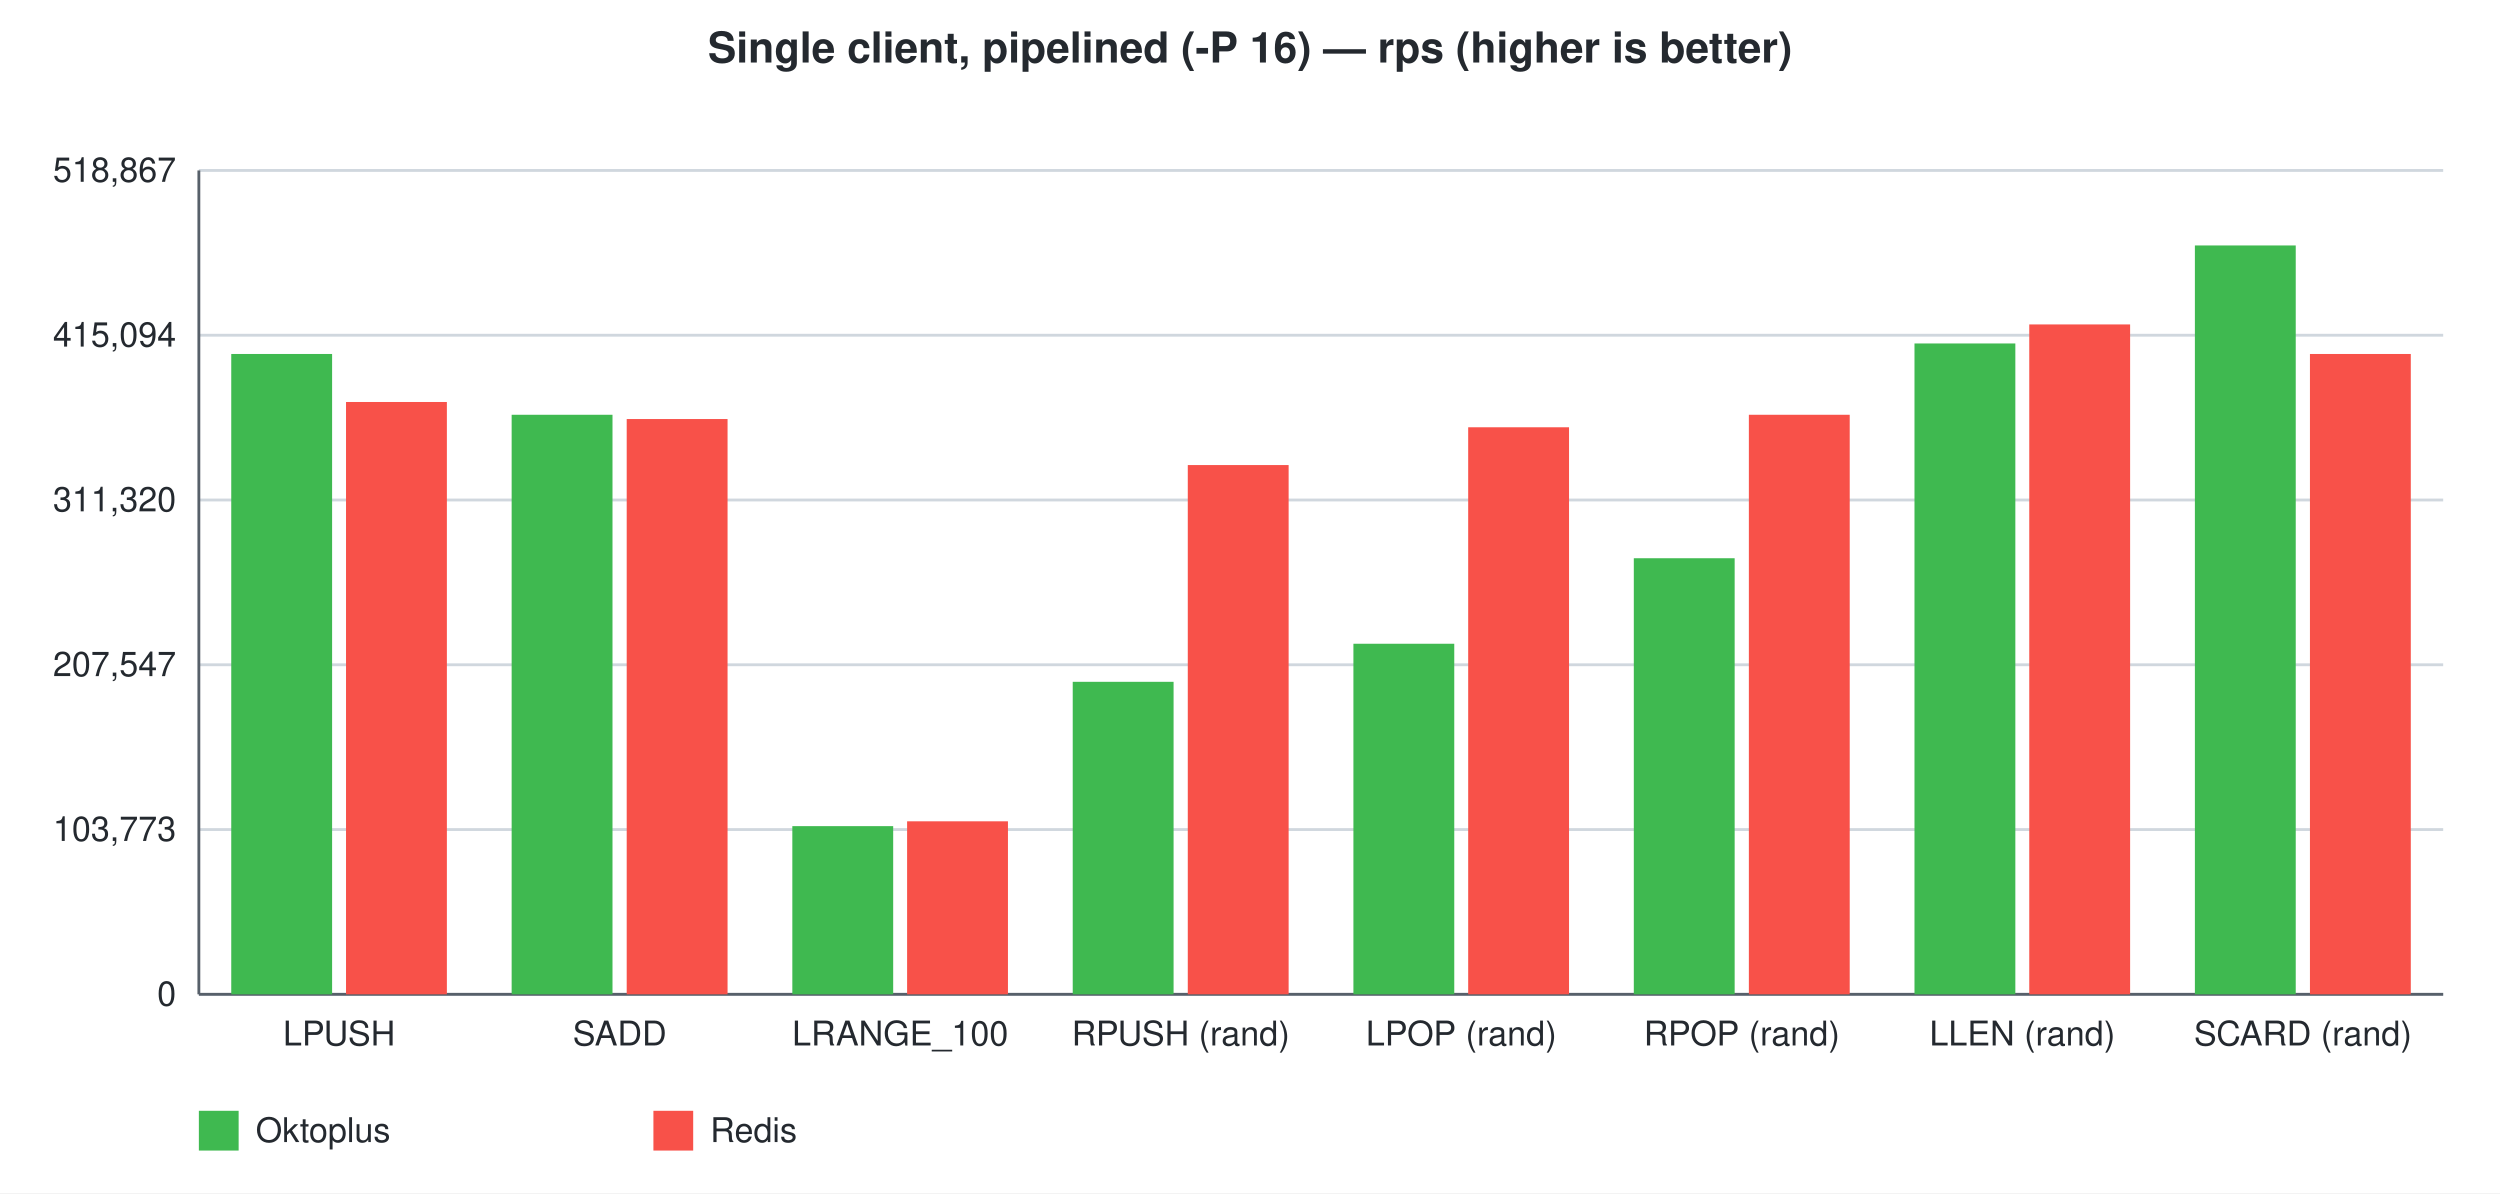
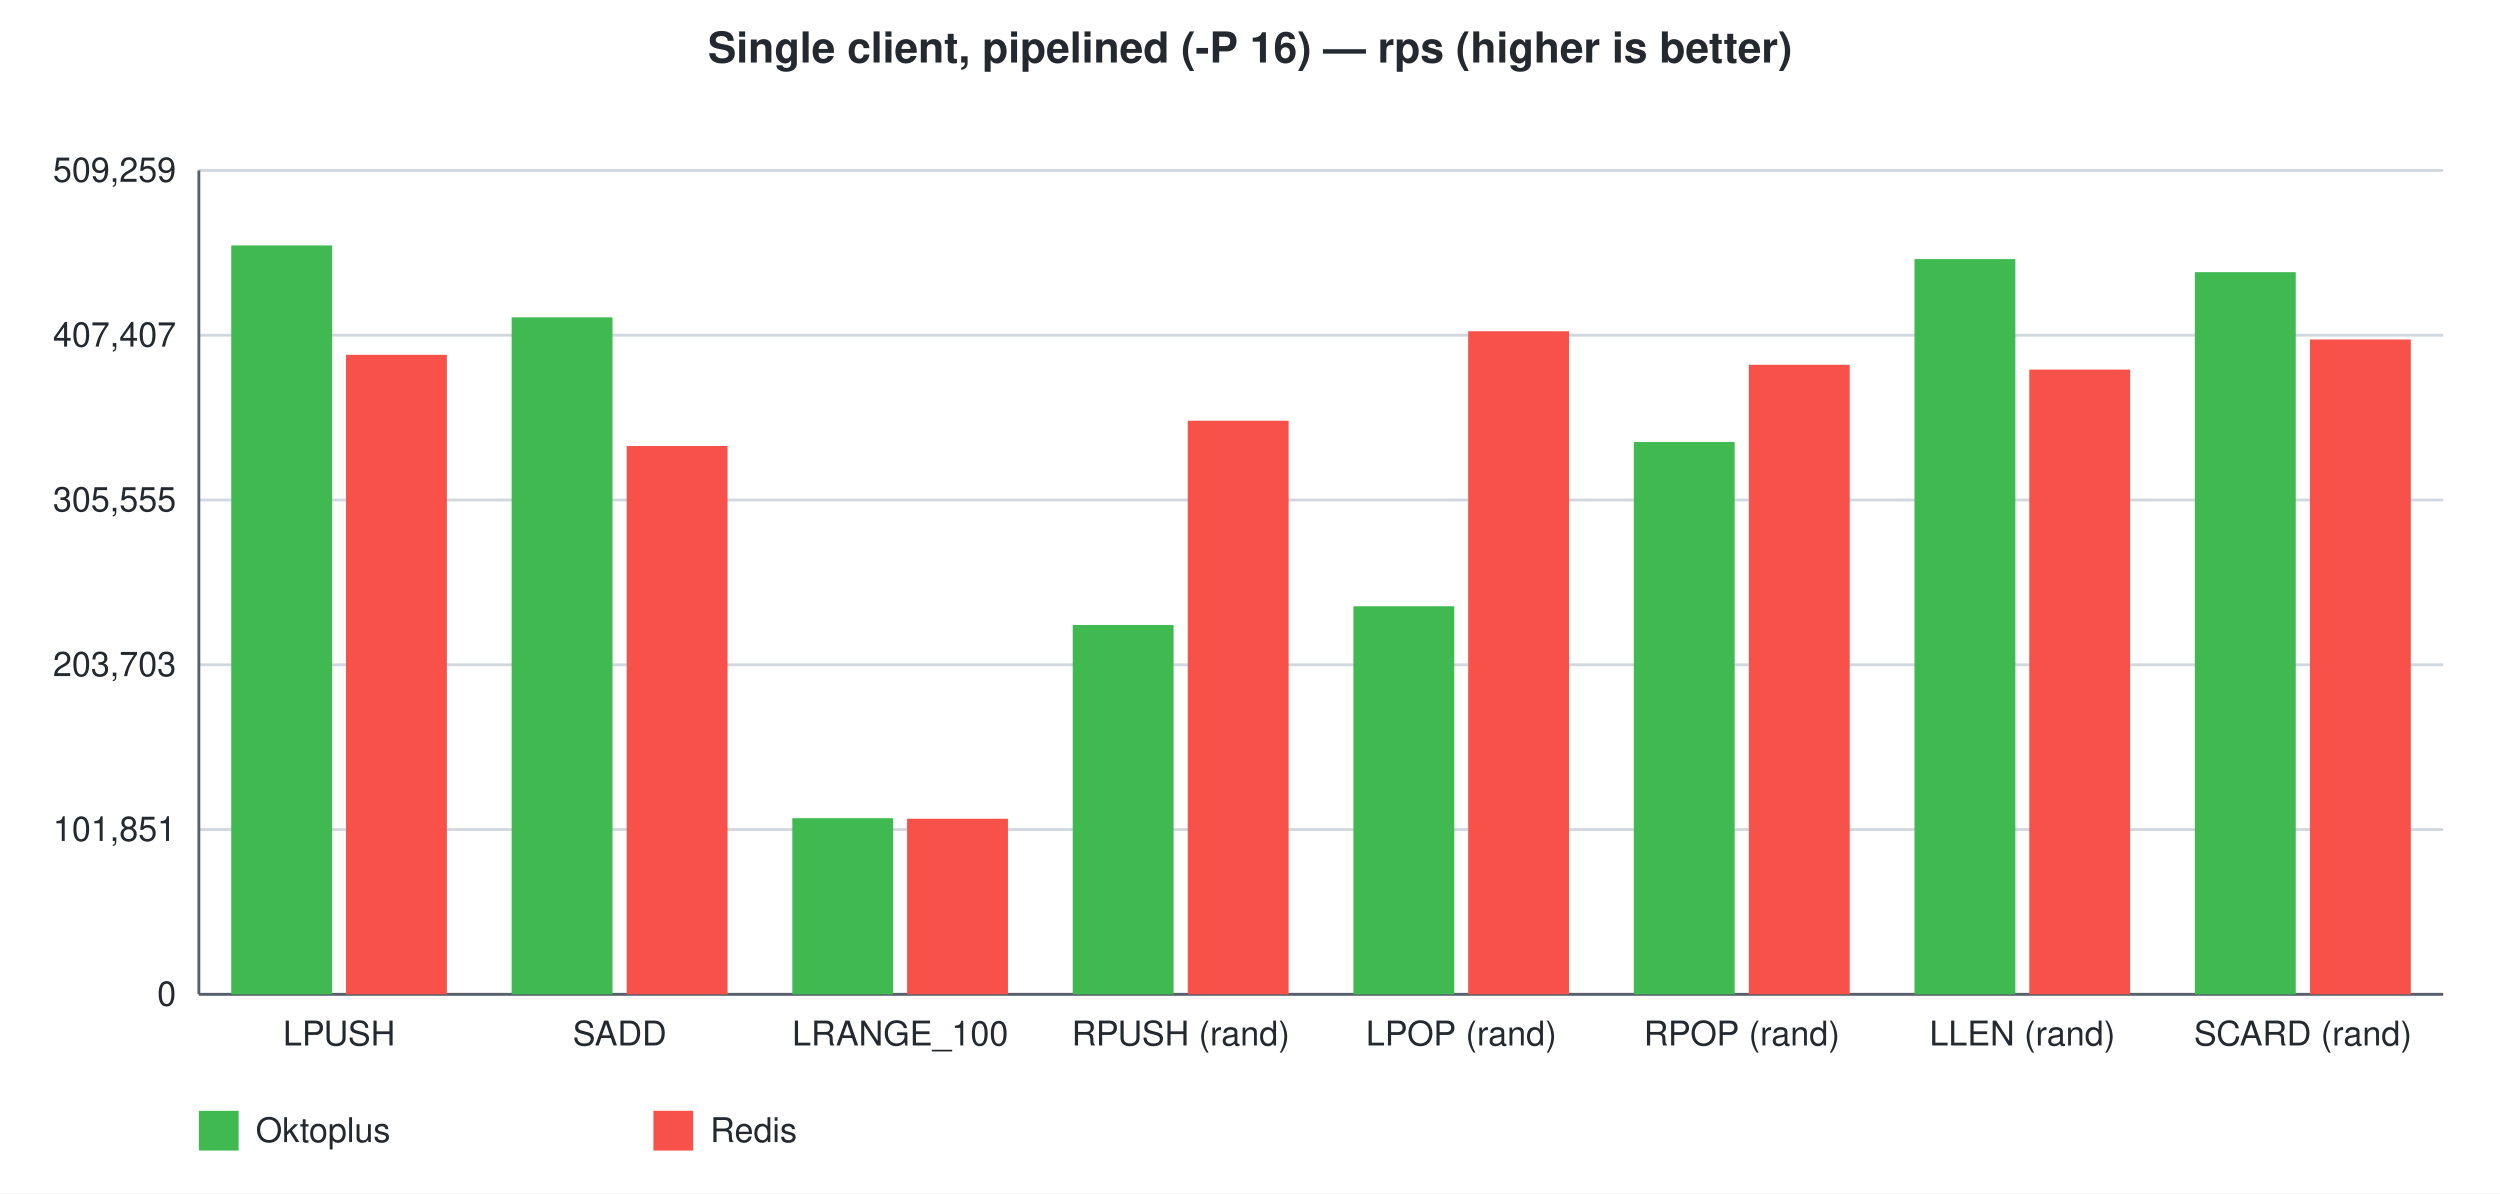
<svg xmlns="http://www.w3.org/2000/svg" width="880" height="420" viewBox="0 0 880 420" font-family="-apple-system, Segoe UI, Helvetica, Arial, sans-serif" font-size="12">
  <rect width="880" height="420" fill="#ffffff" />
  <text x="440.0" y="22" text-anchor="middle" fill="#24292f" font-size="15" font-weight="600">Single client, pipelined (-P 16) — rps (higher is better)</text>
  <line x1="70" y1="350.0" x2="860" y2="350.0" stroke="#d0d7de" stroke-width="1" />
  <text x="62" y="354.0" text-anchor="end" fill="#24292f">0</text>
  <line x1="70" y1="292.0" x2="860" y2="292.0" stroke="#d0d7de" stroke-width="1" />
-   <text x="62" y="296.0" text-anchor="end" fill="#24292f">103,773</text>
+   <text x="62" y="296.0" text-anchor="end" fill="#24292f">101,851</text>
  <line x1="70" y1="234.0" x2="860" y2="234.0" stroke="#d0d7de" stroke-width="1" />
-   <text x="62" y="238.0" text-anchor="end" fill="#24292f">207,547</text>
+   <text x="62" y="238.0" text-anchor="end" fill="#24292f">203,703</text>
  <line x1="70" y1="176.0" x2="860" y2="176.0" stroke="#d0d7de" stroke-width="1" />
-   <text x="62" y="180.0" text-anchor="end" fill="#24292f">311,320</text>
-   <line x1="70" y1="118" x2="860" y2="118" stroke="#d0d7de" stroke-width="1" />
-   <text x="62" y="122" text-anchor="end" fill="#24292f">415,094</text>
+   <text x="62" y="180.0" text-anchor="end" fill="#24292f">305,555</text>
+   <line x1="70" y1="118.0" x2="860" y2="118.0" stroke="#d0d7de" stroke-width="1" />
+   <text x="62" y="122.0" text-anchor="end" fill="#24292f">407,407</text>
  <line x1="70" y1="60.0" x2="860" y2="60.0" stroke="#d0d7de" stroke-width="1" />
-   <text x="62" y="64.0" text-anchor="end" fill="#24292f">518,867</text>
+   <text x="62" y="64.0" text-anchor="end" fill="#24292f">509,259</text>
  <line x1="70" y1="60" x2="70" y2="350" stroke="#57606a" stroke-width="1" />
  <line x1="70" y1="350" x2="860" y2="350" stroke="#57606a" stroke-width="1" />
  <text x="119.375" y="368" text-anchor="middle" fill="#24292f">LPUSH</text>
-   <rect x="81.4" y="124.6" width="35.5" height="225.4" fill="#3fb950" />
-   <rect x="121.8" y="141.5" width="35.5" height="208.5" fill="#f85149" />
+   <rect x="81.4" y="86.4" width="35.5" height="263.6" fill="#3fb950" />
+   <rect x="121.8" y="124.9" width="35.5" height="225.1" fill="#f85149" />
  <text x="218.125" y="368" text-anchor="middle" fill="#24292f">SADD</text>
-   <rect x="180.1" y="146.0" width="35.5" height="204.0" fill="#3fb950" />
-   <rect x="220.6" y="147.5" width="35.5" height="202.5" fill="#f85149" />
+   <rect x="180.1" y="111.7" width="35.5" height="238.3" fill="#3fb950" />
+   <rect x="220.6" y="157.0" width="35.5" height="193.0" fill="#f85149" />
  <text x="316.875" y="368" text-anchor="middle" fill="#24292f">LRANGE_100</text>
-   <rect x="278.9" y="290.8" width="35.5" height="59.2" fill="#3fb950" />
-   <rect x="319.3" y="289.1" width="35.5" height="60.9" fill="#f85149" />
+   <rect x="278.9" y="288.0" width="35.5" height="62.0" fill="#3fb950" />
+   <rect x="319.3" y="288.2" width="35.5" height="61.8" fill="#f85149" />
  <text x="415.625" y="368" text-anchor="middle" fill="#24292f">RPUSH (rand)</text>
-   <rect x="377.6" y="240.0" width="35.5" height="110.0" fill="#3fb950" />
-   <rect x="418.1" y="163.7" width="35.5" height="186.3" fill="#f85149" />
+   <rect x="377.6" y="220.0" width="35.5" height="130.0" fill="#3fb950" />
+   <rect x="418.1" y="148.1" width="35.5" height="201.9" fill="#f85149" />
  <text x="514.375" y="368" text-anchor="middle" fill="#24292f">LPOP (rand)</text>
-   <rect x="476.4" y="226.6" width="35.5" height="123.4" fill="#3fb950" />
-   <rect x="516.8" y="150.4" width="35.5" height="199.6" fill="#f85149" />
+   <rect x="476.4" y="213.4" width="35.5" height="136.6" fill="#3fb950" />
+   <rect x="516.8" y="116.6" width="35.5" height="233.4" fill="#f85149" />
  <text x="613.125" y="368" text-anchor="middle" fill="#24292f">RPOP (rand)</text>
-   <rect x="575.1" y="196.5" width="35.5" height="153.5" fill="#3fb950" />
-   <rect x="615.6" y="146.0" width="35.5" height="204.0" fill="#f85149" />
+   <rect x="575.1" y="155.6" width="35.5" height="194.4" fill="#3fb950" />
+   <rect x="615.6" y="128.4" width="35.5" height="221.6" fill="#f85149" />
  <text x="711.875" y="368" text-anchor="middle" fill="#24292f">LLEN (rand)</text>
-   <rect x="673.9" y="120.9" width="35.5" height="229.1" fill="#3fb950" />
-   <rect x="714.3" y="114.2" width="35.5" height="235.8" fill="#f85149" />
+   <rect x="673.9" y="91.2" width="35.5" height="258.8" fill="#3fb950" />
+   <rect x="714.3" y="130.1" width="35.5" height="219.9" fill="#f85149" />
  <text x="810.625" y="368" text-anchor="middle" fill="#24292f">SCARD (rand)</text>
-   <rect x="772.6" y="86.4" width="35.5" height="263.6" fill="#3fb950" />
-   <rect x="813.1" y="124.6" width="35.5" height="225.4" fill="#f85149" />
+   <rect x="772.6" y="95.8" width="35.5" height="254.2" fill="#3fb950" />
+   <rect x="813.1" y="119.5" width="35.5" height="230.5" fill="#f85149" />
  <rect x="70" y="391" width="14" height="14" fill="#3fb950" />
  <text x="90" y="402" fill="#24292f">Oktoplus</text>
  <rect x="230" y="391" width="14" height="14" fill="#f85149" />
  <text x="250" y="402" fill="#24292f">Redis</text>
</svg>
